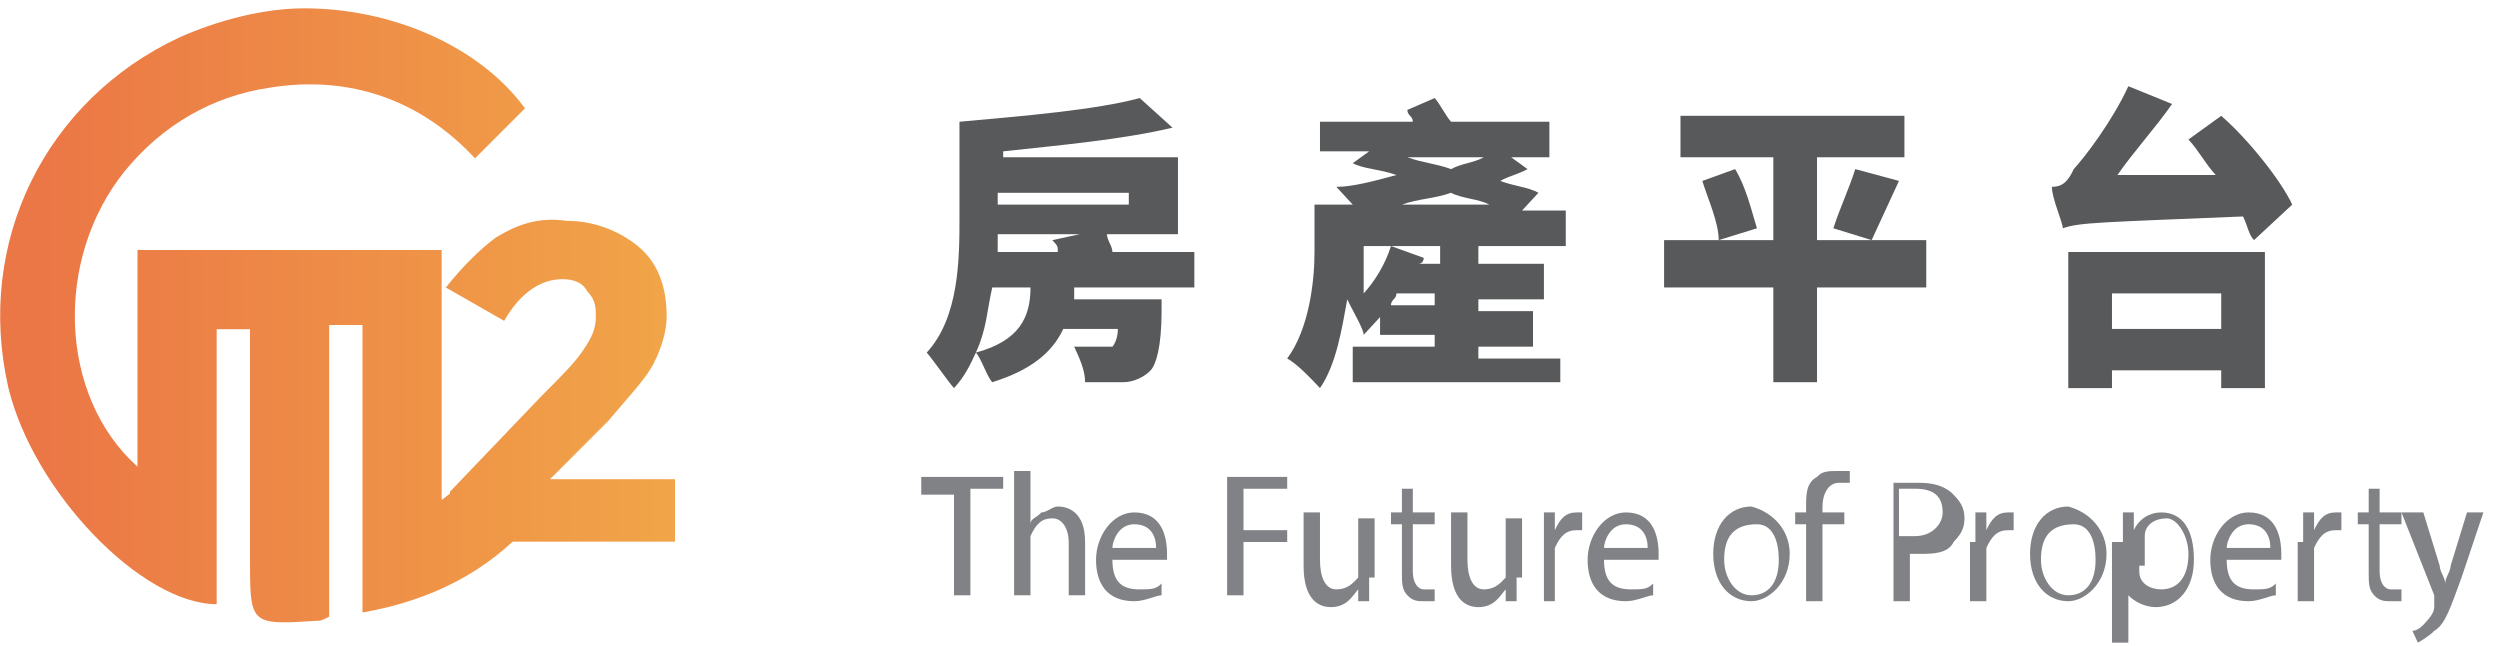
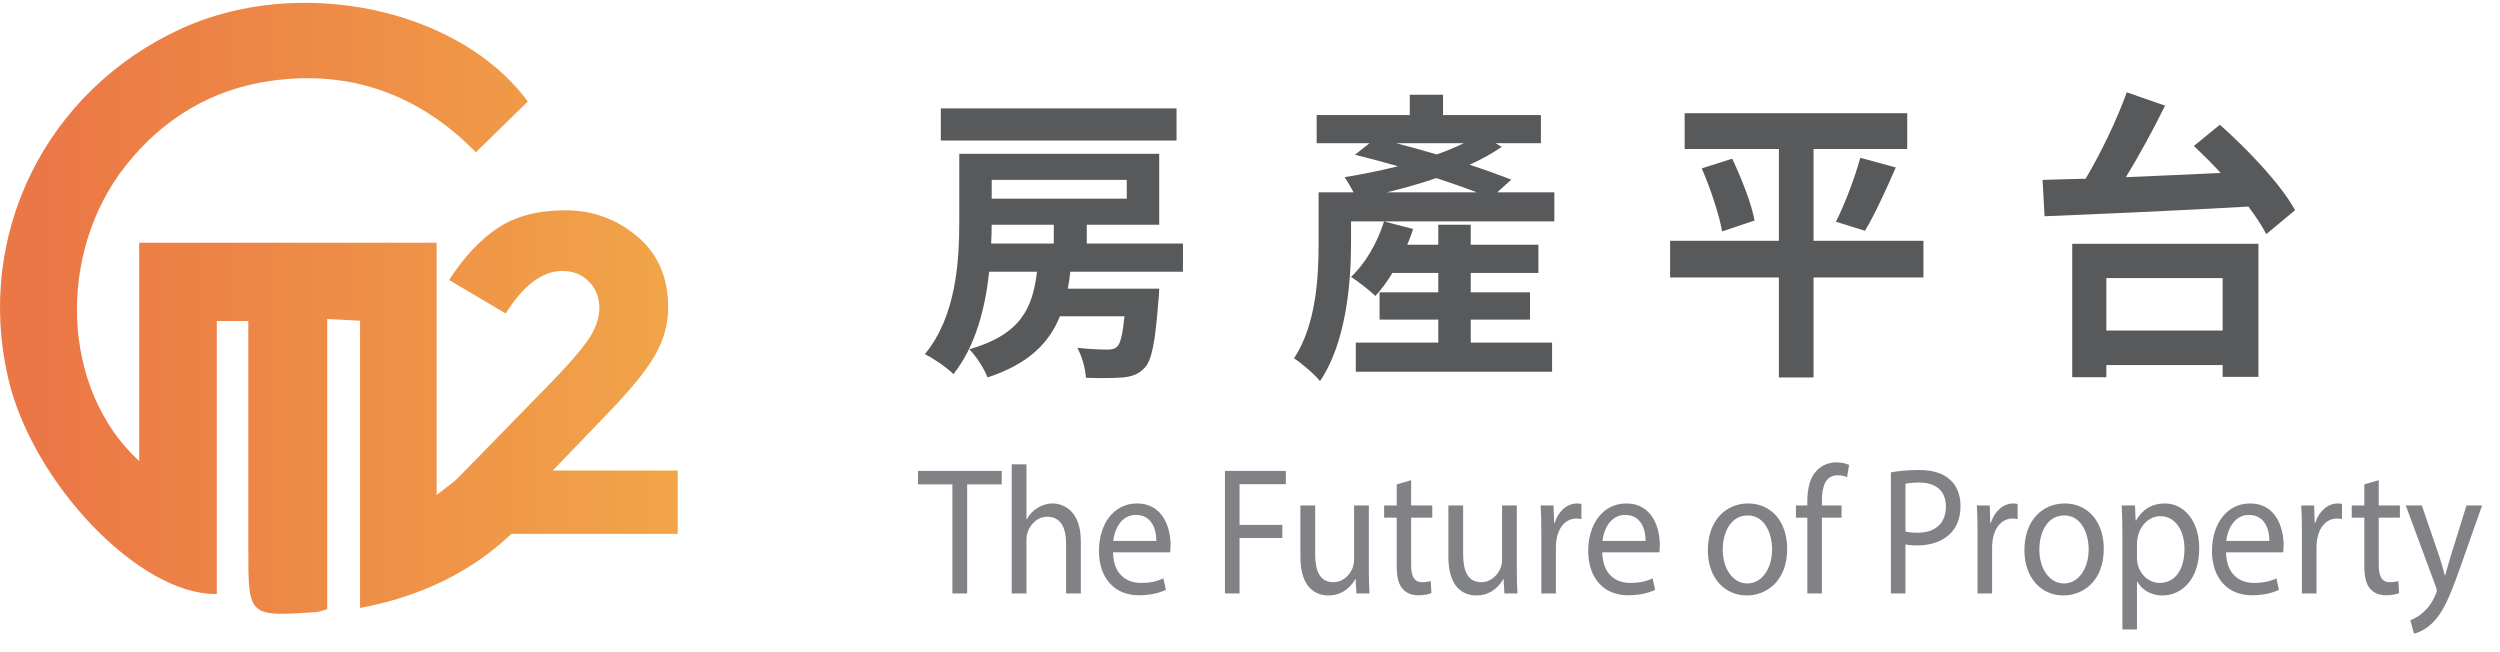
- <svg xmlns="http://www.w3.org/2000/svg" version="1.1" id="圖層_1" x="0px" y="0px" viewBox="0 0 60 15.5" style="enable-background:new 0 0 60 15.5;" xml:space="preserve">
-   <style type="text/css">
- 	.st0{fill:url(#SVGID_1_);}
- 	.st1{fill:url(#SVGID_2_);}
- 	.st2{enable-background:new    ;}
- 	.st3{fill:#58595B;}
- 	.st4{fill:#808285;}
- </style>
+ <svg xmlns="http://www.w3.org/2000/svg" width="100%" height="100%" viewBox="0 0 165 43" version="1.1" xml:space="preserve" style="fill-rule:evenodd;clip-rule:evenodd;stroke-linejoin:round;stroke-miterlimit:1.414;">
  <g>
-     <linearGradient id="SVGID_1_" gradientUnits="userSpaceOnUse" x1="0" y1="38" x2="1" y2="38" gradientTransform="matrix(15.4193 0 0 -15.4193 0.7527 593.5139)">
-       <stop offset="0" style="stop-color:#EB7646" />
-       <stop offset="1" style="stop-color:#F1A548" />
-     </linearGradient>
-     <path class="st0" d="M4.3,0.9C1.1,2.4-0.6,5.8,0.2,9.3c0.6,2.5,3.2,5.2,5,5.2V7.9H6v5.5C6,15,6,15,7.6,14.9c0.1,0,0.1,0,0.3-0.1v-7   c0.3,0,0.5,0,0.8,0v6.9c1.7-0.3,3-1,4-2.1c-0.4-0.5-0.8-0.9-1.2-1.3c-0.3,0.2-0.5,0.4-0.9,0.7V6H3.3v2.6v2.6c-1.9-1.7-2-5-0.3-7.1   c0.9-1.1,2.1-1.8,3.5-2c1.9-0.3,3.6,0.3,4.9,1.7c0.4-0.4,0.8-0.8,1.2-1.2c-1.1-1.5-3.2-2.4-5.3-2.4C6.3,0.2,5.2,0.5,4.3,0.9z" />
-     <linearGradient id="SVGID_2_" gradientUnits="userSpaceOnUse" x1="0" y1="38" x2="1" y2="38" gradientTransform="matrix(15.4193 0 0 -15.4193 0.7527 595.0448)">
-       <stop offset="0" style="stop-color:#EB7646" />
-       <stop offset="1" style="stop-color:#F1A548" />
-     </linearGradient>
-     <path class="st1" d="M11.9,5.7c-0.4,0.3-0.8,0.7-1.2,1.2l1.4,0.8c0.4-0.7,0.9-1,1.4-1c0.3,0,0.5,0.1,0.6,0.3   c0.2,0.2,0.2,0.4,0.2,0.6c0,0.3-0.1,0.5-0.3,0.8c-0.2,0.3-0.5,0.6-1,1.1l-2.2,2.3V13h5.4v-1.5h-3l1.4-1.4c0.5-0.6,0.9-1,1.1-1.4   C15.9,8.3,16,7.9,16,7.6c0-0.7-0.2-1.3-0.7-1.7c-0.5-0.4-1.1-0.6-1.7-0.6C12.9,5.2,12.4,5.4,11.9,5.7z" />
-     <g transform="matrix(1.3109,0,0,1.42066,-315.578,-257.059)">
-       <g class="st2">
-         <path class="st3" d="M260.4,185.8c0,0.1,0,0.1,0,0.2h1.6c0,0,0,0.2,0,0.2c0,0.6-0.1,0.9-0.2,1c-0.1,0.1-0.3,0.2-0.5,0.2     c-0.2,0-0.4,0-0.7,0c0-0.2-0.1-0.4-0.2-0.6c0.2,0,0.4,0,0.5,0c0.1,0,0.1,0,0.2,0c0,0,0.1-0.1,0.1-0.3h-1     c-0.2,0.4-0.6,0.7-1.3,0.9c-0.1-0.1-0.2-0.4-0.3-0.5c-0.1,0.2-0.2,0.4-0.4,0.6c-0.1-0.1-0.4-0.5-0.5-0.6c0.6-0.6,0.6-1.6,0.6-2.3     V183h0c1.2-0.1,2.5-0.2,3.3-0.4l0.6,0.5c-0.9,0.2-2.1,0.3-3.1,0.4v0.1h3.2v1.3h-1.3c0,0.1,0.1,0.2,0.1,0.3h1.5v0.6H260.4z      M258.9,185.8c-0.1,0.4-0.1,0.7-0.3,1.1c0.8-0.2,1-0.6,1-1.1H258.9z M260.1,185.2c0-0.1,0-0.1-0.1-0.2l0.5-0.1H259     c0,0.1,0,0.2,0,0.3H260.1z M259,184.2v0.2h2.4v-0.2H259z" />
-       </g>
-       <g class="st2">
-         <path class="st3" d="M269.3,186.8v0.6h-3.8v-0.6h1.5v-0.2h-1v-0.3c-0.1,0.1-0.2,0.2-0.3,0.3c0-0.1-0.2-0.4-0.3-0.6     c-0.1,0.5-0.2,1.1-0.5,1.5c-0.1-0.1-0.4-0.4-0.6-0.5c0.4-0.5,0.5-1.3,0.5-1.8v-0.8h0.7c-0.1-0.1-0.2-0.2-0.3-0.3     c0.3,0,0.7-0.1,1.1-0.2c-0.3-0.1-0.6-0.1-0.8-0.2l0.3-0.2h-0.9V183h1.7c0-0.1-0.1-0.1-0.1-0.2l0.5-0.2c0.1,0.1,0.2,0.3,0.3,0.4     h1.8v0.6h-0.7l0.3,0.2c-0.2,0.1-0.3,0.1-0.5,0.2c0.3,0.1,0.5,0.1,0.7,0.2l-0.3,0.3h0.8v0.6h-3.7v0.2c0,0.2,0,0.4,0,0.6     c0.2-0.2,0.4-0.5,0.5-0.8l0.6,0.2c0,0,0,0.1-0.1,0.1h0.4v-0.3h0.7v0.3h1.2v0.6h-1.2v0.2h1v0.6h-1v0.2H269.3z M267,186.1v-0.2     h-0.7c0,0.1-0.1,0.1-0.1,0.2H267z M268,184.4c-0.2-0.1-0.5-0.1-0.7-0.2c-0.3,0.1-0.6,0.1-0.9,0.2H268z M266.5,183.6     c0.3,0.1,0.5,0.1,0.8,0.2c0.2-0.1,0.4-0.1,0.6-0.2H266.5z" />
-       </g>
-       <g class="st2">
-         <path class="st3" d="M276,185.8h-2v1.6h-0.8v-1.6h-2v-0.8h2v-1.4h-1.7v-0.7h4.1v0.7H274v1.4h2V185.8z M272.5,183.8     c0.2,0.3,0.3,0.7,0.4,1l-0.7,0.2c0-0.3-0.2-0.7-0.3-1L272.5,183.8z M274.3,184.8c0.1-0.3,0.3-0.7,0.4-1l0.8,0.2     c-0.2,0.4-0.4,0.8-0.5,1L274.3,184.8z" />
-       </g>
-       <g class="st2">
-         <path class="st3" d="M282,185c-0.1-0.1-0.1-0.2-0.2-0.4c-2.6,0.1-3,0.1-3.3,0.2c0-0.1-0.2-0.5-0.2-0.7c0.2,0,0.3-0.1,0.4-0.3     c0.2-0.2,0.7-0.8,1-1.4l0.8,0.3c-0.3,0.4-0.7,0.8-1,1.2l1.8,0c-0.2-0.2-0.3-0.4-0.5-0.6l0.6-0.4c0.5,0.4,1.1,1.1,1.3,1.5L282,185     z M278.6,185.2h3.6v2.3h-0.8v-0.3h-2v0.3h-0.8V185.2z M279.4,185.9v0.6h2v-0.6H279.4z" />
-       </g>
-       <g class="st2">
-         <path class="st4" d="M258.2,189.3h-0.6V189h1.5v0.2h-0.6v1.8h-0.3V189.3z" />
-       </g>
-       <g class="st2">
-         <path class="st4" d="M259.3,188.9h0.3v0.9h0c0-0.1,0.1-0.1,0.2-0.2c0.1,0,0.2-0.1,0.3-0.1c0.2,0,0.5,0.1,0.5,0.6v0.9h-0.3v-0.9     c0-0.2-0.1-0.4-0.3-0.4c-0.2,0-0.3,0.1-0.4,0.3c0,0,0,0.1,0,0.1v0.9h-0.3V188.9z" />
-         <path class="st4" d="M261.1,190.4c0,0.4,0.2,0.5,0.5,0.5c0.2,0,0.3,0,0.4-0.1l0,0.2c-0.1,0-0.3,0.1-0.5,0.1     c-0.5,0-0.7-0.3-0.7-0.7c0-0.4,0.3-0.8,0.7-0.8c0.5,0,0.6,0.4,0.6,0.7c0,0.1,0,0.1,0,0.1H261.1z M261.9,190.2     c0-0.2-0.1-0.4-0.4-0.4c-0.3,0-0.4,0.3-0.4,0.4H261.9z" />
-       </g>
-       <g class="st2">
-         <path class="st4" d="M263.2,189h1.1v0.2h-0.8v0.7h0.8v0.2h-0.8v0.9h-0.3V189z" />
-       </g>
-       <g class="st2">
-         <path class="st4" d="M265.8,190.7c0,0.2,0,0.3,0,0.4h-0.2l0-0.2h0c-0.1,0.1-0.2,0.3-0.5,0.3c-0.2,0-0.5-0.1-0.5-0.7v-0.9h0.3v0.8     c0,0.3,0.1,0.5,0.3,0.5c0.2,0,0.3-0.1,0.4-0.2c0,0,0-0.1,0-0.1v-0.9h0.3V190.7z" />
-         <path class="st4" d="M266.6,189.2v0.4h0.4v0.2h-0.4v0.8c0,0.2,0.1,0.3,0.2,0.3c0.1,0,0.1,0,0.2,0l0,0.2c-0.1,0-0.1,0-0.2,0     c-0.1,0-0.2,0-0.3-0.1c-0.1-0.1-0.1-0.2-0.1-0.4v-0.8h-0.2v-0.2h0.2v-0.4L266.6,189.2z" />
-         <path class="st4" d="M268.5,190.7c0,0.2,0,0.3,0,0.4h-0.2l0-0.2h0c-0.1,0.1-0.2,0.3-0.5,0.3c-0.2,0-0.5-0.1-0.5-0.7v-0.9h0.3v0.8     c0,0.3,0.1,0.5,0.3,0.5c0.2,0,0.3-0.1,0.4-0.2c0,0,0-0.1,0-0.1v-0.9h0.3V190.7z" />
-       </g>
-       <g class="st2">
-         <path class="st4" d="M269,190.1c0-0.2,0-0.3,0-0.5h0.2l0,0.3h0c0.1-0.2,0.2-0.3,0.4-0.3c0,0,0.1,0,0.1,0v0.3c0,0-0.1,0-0.1,0     c-0.2,0-0.3,0.1-0.4,0.3c0,0,0,0.1,0,0.1v0.8H269V190.1z" />
-       </g>
-       <g class="st2">
-         <path class="st4" d="M270.1,190.4c0,0.4,0.2,0.5,0.5,0.5c0.2,0,0.3,0,0.4-0.1l0,0.2c-0.1,0-0.3,0.1-0.5,0.1     c-0.5,0-0.7-0.3-0.7-0.7c0-0.4,0.3-0.8,0.7-0.8c0.5,0,0.6,0.4,0.6,0.7c0,0.1,0,0.1,0,0.1H270.1z M270.9,190.2     c0-0.2-0.1-0.4-0.4-0.4c-0.3,0-0.4,0.3-0.4,0.4H270.9z" />
-         <path class="st4" d="M273.5,190.3c0,0.5-0.4,0.8-0.7,0.8c-0.4,0-0.7-0.3-0.7-0.8c0-0.5,0.3-0.8,0.7-0.8     C273.2,189.6,273.5,189.9,273.5,190.3z M272.3,190.4c0,0.3,0.2,0.6,0.5,0.6c0.3,0,0.5-0.2,0.5-0.6c0-0.3-0.1-0.6-0.4-0.6     C272.4,189.8,272.3,190.1,272.3,190.4z" />
-         <path class="st4" d="M273.8,191.1v-1.3h-0.2v-0.2h0.2v-0.1c0-0.2,0-0.4,0.2-0.5c0.1-0.1,0.2-0.1,0.4-0.1c0.1,0,0.2,0,0.2,0l0,0.2     c0,0-0.1,0-0.2,0c-0.2,0-0.3,0.2-0.3,0.4v0.1h0.4v0.2h-0.4v1.3H273.8z" />
-       </g>
-       <g class="st2">
-         <path class="st4" d="M275.4,189.1c0.1,0,0.3,0,0.5,0c0.3,0,0.5,0.1,0.6,0.2c0.1,0.1,0.2,0.2,0.2,0.4c0,0.2-0.1,0.3-0.2,0.4     c-0.1,0.2-0.4,0.2-0.6,0.2c-0.1,0-0.2,0-0.2,0v0.8h-0.3V189.1z M275.6,190c0.1,0,0.1,0,0.2,0c0.3,0,0.5-0.2,0.5-0.4     c0-0.3-0.2-0.4-0.5-0.4c-0.1,0-0.2,0-0.3,0V190z" />
-       </g>
-       <g class="st2">
-         <path class="st4" d="M276.9,190.1c0-0.2,0-0.3,0-0.5h0.2l0,0.3h0c0.1-0.2,0.2-0.3,0.4-0.3c0,0,0.1,0,0.1,0v0.3c0,0-0.1,0-0.1,0     c-0.2,0-0.3,0.1-0.4,0.3c0,0,0,0.1,0,0.1v0.8h-0.3V190.1z" />
-       </g>
-       <g class="st2">
-         <path class="st4" d="M279.3,190.3c0,0.5-0.4,0.8-0.7,0.8c-0.4,0-0.7-0.3-0.7-0.8c0-0.5,0.3-0.8,0.7-0.8     C279,189.6,279.3,189.9,279.3,190.3z M278.1,190.4c0,0.3,0.2,0.6,0.5,0.6c0.3,0,0.5-0.2,0.5-0.6c0-0.3-0.1-0.6-0.4-0.6     C278.2,189.8,278.1,190.1,278.1,190.4z" />
-         <path class="st4" d="M279.6,190.1c0-0.2,0-0.3,0-0.5h0.2l0,0.3h0c0.1-0.2,0.3-0.3,0.5-0.3c0.4,0,0.6,0.3,0.6,0.8     c0,0.5-0.3,0.8-0.7,0.8c-0.2,0-0.4-0.1-0.5-0.2h0v0.8h-0.3V190.1z M279.9,190.5c0,0,0,0.1,0,0.1c0,0.2,0.2,0.3,0.4,0.3     c0.3,0,0.5-0.2,0.5-0.6c0-0.3-0.2-0.6-0.4-0.6c-0.2,0-0.4,0.1-0.4,0.3c0,0,0,0.1,0,0.1V190.5z" />
-         <path class="st4" d="M281.5,190.4c0,0.4,0.2,0.5,0.5,0.5c0.2,0,0.3,0,0.4-0.1l0,0.2c-0.1,0-0.3,0.1-0.5,0.1     c-0.5,0-0.7-0.3-0.7-0.7c0-0.4,0.3-0.8,0.7-0.8c0.5,0,0.6,0.4,0.6,0.7c0,0.1,0,0.1,0,0.1H281.5z M282.3,190.2     c0-0.2-0.1-0.4-0.4-0.4c-0.3,0-0.4,0.3-0.4,0.4H282.3z" />
-       </g>
-       <g class="st2">
-         <path class="st4" d="M282.9,190.1c0-0.2,0-0.3,0-0.5h0.2l0,0.3h0c0.1-0.2,0.2-0.3,0.4-0.3c0,0,0.1,0,0.1,0v0.3c0,0-0.1,0-0.1,0     c-0.2,0-0.3,0.1-0.4,0.3c0,0,0,0.1,0,0.1v0.8h-0.3V190.1z" />
-       </g>
-       <g class="st2">
-         <path class="st4" d="M284.3,189.2v0.4h0.4v0.2h-0.4v0.8c0,0.2,0.1,0.3,0.2,0.3c0.1,0,0.1,0,0.2,0l0,0.2c-0.1,0-0.1,0-0.2,0     c-0.1,0-0.2,0-0.3-0.1c-0.1-0.1-0.1-0.2-0.1-0.4v-0.8h-0.2v-0.2h0.2v-0.4L284.3,189.2z" />
-         <path class="st4" d="M285.1,189.6l0.3,0.9c0,0.1,0.1,0.2,0.1,0.3h0c0-0.1,0.1-0.2,0.1-0.3l0.3-0.9h0.3l-0.4,1.1     c-0.2,0.5-0.3,0.8-0.5,0.9c-0.1,0.1-0.3,0.2-0.3,0.2l-0.1-0.2c0.1,0,0.2-0.1,0.2-0.1c0.1-0.1,0.2-0.2,0.2-0.3c0,0,0,0,0-0.1     c0,0,0,0,0-0.1l-0.6-1.4H285.1z" />
-       </g>
+     <path d="M11.886,1.925c-8.88,4.11 -13.543,13.574 -11.348,23.033c1.608,6.928 8.687,14.347 13.771,14.245l0,-18.015l2.08,0l0,15.099c0,4.412 0.001,4.413 4.485,4.113c0.16,-0.01 0.316,-0.081 0.721,-0.191l0,-19.153c0.849,0.044 1.439,0.073 2.169,0.11l0,18.96c4.549,-0.849 8.212,-2.845 10.933,-5.859c-1.2,-1.316 -2.243,-2.459 -3.286,-3.602c-0.729,0.564 -1.485,1.147 -2.594,2.006l0,-16.65l-19.63,0l0,7.194l0,7.218c-5.185,-4.757 -5.451,-13.783 -0.853,-19.55c2.455,-3.078 5.654,-4.995 9.536,-5.547c5.301,-0.754 9.852,0.943 13.537,4.714c1.218,-1.19 2.328,-2.275 3.43,-3.353c-3.078,-4.159 -8.875,-6.51 -14.709,-6.51c-2.842,0 -5.694,0.558 -8.242,1.738Z" style="fill:url(#_Linear1);fill-rule:nonzero;" />
+     <path d="M32.854,15.047c-1.165,0.776 -2.236,1.92 -3.212,3.433l3.734,2.211c1.175,-1.871 2.42,-2.807 3.734,-2.807c0.716,0 1.304,0.234 1.762,0.701c0.458,0.469 0.687,1.051 0.687,1.747c0,0.697 -0.265,1.419 -0.792,2.166c-0.526,0.747 -1.408,1.748 -2.642,3.002l-6.124,6.273l0,3.464l14.726,0l0,-4.181l-8.244,0l3.763,-3.913c1.473,-1.533 2.484,-2.792 3.032,-3.779c0.548,-0.985 0.822,-2.016 0.822,-3.091c0,-1.971 -0.682,-3.529 -2.047,-4.674c-1.364,-1.145 -2.947,-1.718 -4.749,-1.718c-1.801,0 -3.285,0.389 -4.45,1.166Z" style="fill:url(#_Linear2);fill-rule:nonzero;" />
+     <g>
+       <path d="M77.652,7.153l-15.558,0l0,2.12l15.558,0l0,-2.12Zm-8.102,7.68l0,1.24l-4.134,0c0.019,-0.42 0.037,-0.84 0.037,-1.24l4.097,0Zm4.817,-2.96l0,1.24l-8.914,0l0,-1.24l8.914,0Zm3.709,6.06l0,-1.86l-6.348,0l0,-1.24l4.78,0l0,-4.68l-13.196,0l0,4.44c0,2.66 -0.203,6.28 -2.27,8.78c0.536,0.26 1.477,0.9 1.883,1.32c1.458,-1.82 2.104,-4.36 2.362,-6.76l3.156,0c-0.295,2.42 -1.071,4.14 -4.466,5.12c0.443,0.44 0.996,1.3 1.199,1.86c2.713,-0.9 4.06,-2.26 4.78,-4.04l4.263,0c-0.129,1.22 -0.277,1.8 -0.48,2c-0.166,0.16 -0.35,0.2 -0.646,0.2c-0.35,0 -1.162,-0.02 -1.993,-0.12c0.314,0.56 0.536,1.38 0.572,1.98c0.979,0.04 1.92,0.02 2.436,-0.02c0.573,-0.06 1.052,-0.2 1.458,-0.66c0.462,-0.5 0.683,-1.74 0.886,-4.36c0.037,-0.28 0.056,-0.84 0.056,-0.84l-6.035,0c0.074,-0.36 0.129,-0.74 0.166,-1.12l7.437,0Z" style="fill:#58595b;fill-rule:nonzero;" />
+       <path d="M94.927,18.013l0,1.28l-3.876,0l0,1.8l3.876,0l0,1.52l-5.444,0l0,1.92l12.955,0l0,-1.92l-5.37,0l0,-1.52l3.912,0l0,-1.8l-3.912,0l0,-1.28l4.466,0l0,-1.86l-4.466,0l0,-1.32l-2.141,0l0,1.32l-2.049,0c0.148,-0.34 0.277,-0.7 0.388,-1.04l-1.919,-0.5c-0.443,1.42 -1.237,2.78 -2.178,3.66c0.461,0.3 1.236,0.9 1.606,1.26c0.387,-0.42 0.775,-0.94 1.125,-1.52l3.027,0Zm-3.396,-5.32c1.089,-0.26 2.215,-0.58 3.267,-0.94c0.978,0.32 1.882,0.64 2.676,0.94l-5.943,0Zm5.075,-3.24c-0.535,0.26 -1.144,0.52 -1.79,0.74c-0.886,-0.26 -1.79,-0.52 -2.657,-0.74l4.447,0Zm5.98,3.24l-3.765,0l0.923,-0.84c-0.776,-0.3 -1.717,-0.64 -2.75,-0.98c0.793,-0.36 1.513,-0.76 2.122,-1.18l-0.406,-0.24l2.99,0l0,-1.86l-6.459,0l0,-1.34l-2.197,0l0,1.34l-6.145,0l0,1.86l3.488,0l-0.96,0.76c0.905,0.22 1.864,0.48 2.842,0.76c-1.199,0.3 -2.417,0.54 -3.525,0.72c0.167,0.24 0.406,0.64 0.591,1l-2.307,0l0,3.34c0,2.22 -0.147,5.38 -1.624,7.62c0.462,0.28 1.366,1.06 1.716,1.5c1.717,-2.52 2.049,-6.46 2.049,-9.1l0,-1.44l13.417,0l0,-1.92Z" style="fill:#58595b;fill-rule:nonzero;" />
+       <path d="M126.947,15.893l-7.252,0l0,-6.06l6.182,0l0,-2.36l-14.69,0l0,2.36l6.219,0l0,6.06l-7.179,0l0,2.42l7.179,0l0,6.6l2.289,0l0,-6.6l7.252,0l0,-2.42Zm-14.634,-4.78c0.59,1.34 1.162,3.1 1.347,4.16l2.141,-0.72c-0.203,-1.12 -0.868,-2.8 -1.477,-4.08l-2.011,0.64Zm10.777,4.12c0.609,-1.02 1.366,-2.64 2.03,-4.18l-2.344,-0.64c-0.35,1.3 -1.015,3.06 -1.605,4.22l1.919,0.6Z" style="fill:#58595b;fill-rule:nonzero;" />
+       <path d="M146.695,18.353l0,3.46l-7.677,0l0,-3.46l7.677,0Zm-9.928,6.54l2.251,0l0,-0.8l7.677,0l0,0.78l2.362,0l0,-8.78l-12.29,0l0,8.8Zm8.027,-15.26c0.572,0.54 1.181,1.14 1.772,1.78c-2.122,0.1 -4.263,0.2 -6.256,0.28c0.886,-1.46 1.808,-3.14 2.584,-4.72l-2.529,-0.88c-0.627,1.76 -1.679,3.96 -2.713,5.7c-1.033,0.02 -1.993,0.06 -2.842,0.08l0.129,2.4c3.433,-0.14 8.582,-0.36 13.454,-0.64c0.498,0.66 0.904,1.28 1.181,1.82l1.901,-1.58c-0.941,-1.72 -3.137,-4.02 -4.964,-5.64l-1.717,1.4Z" style="fill:#58595b;fill-rule:nonzero;" />
+       <path d="M62.858,39.168l0.975,0l0,-7.2l2.281,0l0,-0.888l-5.526,0l0,0.888l2.27,0l0,7.2Z" style="fill:#808285;fill-rule:nonzero;" />
+       <path d="M66.773,39.168l0.974,0l0,-3.504c0,-0.204 0.011,-0.36 0.067,-0.504c0.177,-0.576 0.675,-1.056 1.306,-1.056c0.919,0 1.24,0.792 1.24,1.728l0,3.336l0.975,0l0,-3.456c0,-2.004 -1.152,-2.484 -1.872,-2.484c-0.365,0 -0.708,0.12 -0.996,0.3c-0.299,0.18 -0.543,0.444 -0.698,0.744l-0.022,0l0,-3.624l-0.974,0l0,8.52Z" style="fill:#808285;fill-rule:nonzero;" />
+       <path d="M77.226,36.456c0.011,-0.108 0.033,-0.276 0.033,-0.492c0,-1.068 -0.465,-2.736 -2.215,-2.736c-1.561,0 -2.513,1.38 -2.513,3.132c0,1.752 0.985,2.928 2.635,2.928c0.853,0 1.439,-0.192 1.783,-0.36l-0.166,-0.756c-0.366,0.168 -0.787,0.3 -1.484,0.3c-0.975,0 -1.816,-0.588 -1.838,-2.016l3.765,0Zm-3.754,-0.756c0.077,-0.732 0.509,-1.716 1.495,-1.716c1.096,0 1.362,1.044 1.351,1.716l-2.846,0Z" style="fill:#808285;fill-rule:nonzero;" />
+       <path d="M80.846,39.168l0.964,0l0,-3.66l2.823,0l0,-0.864l-2.823,0l0,-2.688l3.056,0l0,-0.876l-4.02,0l0,8.088Z" style="fill:#808285;fill-rule:nonzero;" />
+       <path d="M90.344,33.36l-0.974,0l0,3.564c0,0.192 -0.033,0.384 -0.089,0.54c-0.177,0.468 -0.631,0.96 -1.284,0.96c-0.886,0 -1.196,-0.744 -1.196,-1.848l0,-3.216l-0.975,0l0,3.396c0,2.04 1.008,2.544 1.85,2.544c0.952,0 1.517,-0.612 1.771,-1.08l0.022,0l0.056,0.948l0.863,0c-0.033,-0.456 -0.044,-0.984 -0.044,-1.584l0,-4.224Z" style="fill:#808285;fill-rule:nonzero;" />
+       <path d="M92.182,31.968l0,1.392l-0.83,0l0,0.804l0.83,0l0,3.168c0,0.684 0.1,1.2 0.377,1.512c0.232,0.288 0.598,0.444 1.052,0.444c0.376,0 0.675,-0.06 0.863,-0.144l-0.044,-0.792c-0.122,0.036 -0.31,0.072 -0.565,0.072c-0.542,0 -0.73,-0.408 -0.73,-1.128l0,-3.132l1.395,0l0,-0.804l-1.395,0l0,-1.668l-0.953,0.276Z" style="fill:#808285;fill-rule:nonzero;" />
+       <path d="M100.11,33.36l-0.974,0l0,3.564c0,0.192 -0.033,0.384 -0.089,0.54c-0.177,0.468 -0.631,0.96 -1.284,0.96c-0.886,0 -1.196,-0.744 -1.196,-1.848l0,-3.216l-0.974,0l0,3.396c0,2.04 1.007,2.544 1.849,2.544c0.952,0 1.517,-0.612 1.772,-1.08l0.022,0l0.055,0.948l0.864,0c-0.033,-0.456 -0.045,-0.984 -0.045,-1.584l0,-4.224Z" style="fill:#808285;fill-rule:nonzero;" />
+       <path d="M101.727,39.168l0.963,0l0,-3.096c0,-0.18 0.023,-0.348 0.045,-0.492c0.133,-0.792 0.62,-1.356 1.306,-1.356c0.133,0 0.233,0.012 0.332,0.036l0,-0.996c-0.088,-0.024 -0.166,-0.036 -0.276,-0.036c-0.654,0 -1.24,0.492 -1.484,1.272l-0.044,0l-0.034,-1.14l-0.852,0c0.033,0.54 0.044,1.128 0.044,1.812l0,3.996Z" style="fill:#808285;fill-rule:nonzero;" />
+       <path d="M109.517,36.456c0.011,-0.108 0.033,-0.276 0.033,-0.492c0,-1.068 -0.465,-2.736 -2.215,-2.736c-1.561,0 -2.513,1.38 -2.513,3.132c0,1.752 0.985,2.928 2.635,2.928c0.853,0 1.44,-0.192 1.783,-0.36l-0.166,-0.756c-0.365,0.168 -0.786,0.3 -1.484,0.3c-0.974,0 -1.816,-0.588 -1.838,-2.016l3.765,0Zm-3.754,-0.756c0.078,-0.732 0.509,-1.716 1.495,-1.716c1.096,0 1.362,1.044 1.351,1.716l-2.846,0Z" style="fill:#808285;fill-rule:nonzero;" />
+       <path d="M115.374,33.228c-1.483,0 -2.657,1.14 -2.657,3.084c0,1.836 1.118,2.988 2.569,2.988c1.295,0 2.668,-0.936 2.668,-3.084c0,-1.776 -1.04,-2.988 -2.58,-2.988Zm-0.022,0.792c1.152,0 1.606,1.248 1.606,2.232c0,1.308 -0.698,2.256 -1.628,2.256c-0.952,0 -1.628,-0.96 -1.628,-2.232c0,-1.104 0.499,-2.256 1.65,-2.256Z" style="fill:#808285;fill-rule:nonzero;" />
+       <path d="M120.246,39.168l0,-5.004l1.296,0l0,-0.804l-1.296,0l0,-0.312c0,-0.888 0.211,-1.68 1.041,-1.68c0.277,0 0.476,0.06 0.62,0.132l0.133,-0.816c-0.188,-0.084 -0.487,-0.168 -0.83,-0.168c-0.454,0 -0.941,0.156 -1.307,0.54c-0.454,0.468 -0.62,1.212 -0.62,2.028l0,0.276l-0.753,0l0,0.804l0.753,0l0,5.004l0.963,0Z" style="fill:#808285;fill-rule:nonzero;" />
+       <path d="M124.797,39.168l0.964,0l0,-3.24c0.221,0.06 0.487,0.072 0.775,0.072c0.941,0 1.772,-0.3 2.281,-0.888c0.376,-0.42 0.576,-0.996 0.576,-1.728c0,-0.72 -0.244,-1.308 -0.654,-1.692c-0.443,-0.432 -1.14,-0.672 -2.092,-0.672c-0.775,0 -1.384,0.072 -1.85,0.156l0,7.992Zm0.964,-7.236c0.166,-0.048 0.487,-0.084 0.908,-0.084c1.063,0 1.76,0.516 1.76,1.584c0,1.116 -0.708,1.728 -1.871,1.728c-0.321,0 -0.587,-0.024 -0.797,-0.084l0,-3.144Z" style="fill:#808285;fill-rule:nonzero;" />
+       <path d="M130.517,39.168l0.963,0l0,-3.096c0,-0.18 0.022,-0.348 0.044,-0.492c0.133,-0.792 0.62,-1.356 1.307,-1.356c0.133,0 0.232,0.012 0.332,0.036l0,-0.996c-0.089,-0.024 -0.166,-0.036 -0.277,-0.036c-0.653,0 -1.24,0.492 -1.484,1.272l-0.044,0l-0.033,-1.14l-0.853,0c0.034,0.54 0.045,1.128 0.045,1.812l0,3.996Z" style="fill:#808285;fill-rule:nonzero;" />
+       <path d="M136.269,33.228c-1.484,0 -2.658,1.14 -2.658,3.084c0,1.836 1.119,2.988 2.569,2.988c1.296,0 2.669,-0.936 2.669,-3.084c0,-1.776 -1.041,-2.988 -2.58,-2.988Zm-0.022,0.792c1.151,0 1.605,1.248 1.605,2.232c0,1.308 -0.697,2.256 -1.627,2.256c-0.953,0 -1.628,-0.96 -1.628,-2.232c0,-1.104 0.498,-2.256 1.65,-2.256Z" style="fill:#808285;fill-rule:nonzero;" />
+       <path d="M140.078,41.544l0.963,0l0,-3.156l0.023,0c0.321,0.576 0.941,0.912 1.649,0.912c1.263,0 2.436,-1.032 2.436,-3.12c0,-1.764 -0.974,-2.952 -2.27,-2.952c-0.874,0 -1.505,0.42 -1.904,1.128l-0.022,0l-0.044,-0.996l-0.875,0c0.022,0.552 0.044,1.152 0.044,1.896l0,6.288Zm0.963,-5.736c0,-0.144 0.034,-0.3 0.067,-0.432c0.188,-0.792 0.808,-1.308 1.473,-1.308c1.029,0 1.594,0.996 1.594,2.16c0,1.332 -0.598,2.244 -1.628,2.244c-0.697,0 -1.284,-0.504 -1.461,-1.236c-0.022,-0.132 -0.045,-0.276 -0.045,-0.432l0,-0.996Z" style="fill:#808285;fill-rule:nonzero;" />
+       <path d="M150.686,36.456c0.011,-0.108 0.033,-0.276 0.033,-0.492c0,-1.068 -0.465,-2.736 -2.214,-2.736c-1.562,0 -2.514,1.38 -2.514,3.132c0,1.752 0.985,2.928 2.635,2.928c0.853,0 1.44,-0.192 1.783,-0.36l-0.166,-0.756c-0.365,0.168 -0.786,0.3 -1.484,0.3c-0.974,0 -1.816,-0.588 -1.838,-2.016l3.765,0Zm-3.754,-0.756c0.078,-0.732 0.51,-1.716 1.495,-1.716c1.096,0 1.362,1.044 1.351,1.716l-2.846,0Z" style="fill:#808285;fill-rule:nonzero;" />
+       <path d="M151.926,39.168l0.963,0l0,-3.096c0,-0.18 0.023,-0.348 0.045,-0.492c0.133,-0.792 0.62,-1.356 1.306,-1.356c0.133,0 0.233,0.012 0.332,0.036l0,-0.996c-0.088,-0.024 -0.166,-0.036 -0.276,-0.036c-0.654,0 -1.241,0.492 -1.484,1.272l-0.044,0l-0.034,-1.14l-0.852,0c0.033,0.54 0.044,1.128 0.044,1.812l0,3.996Z" style="fill:#808285;fill-rule:nonzero;" />
+       <path d="M156.045,31.968l0,1.392l-0.83,0l0,0.804l0.83,0l0,3.168c0,0.684 0.1,1.2 0.377,1.512c0.232,0.288 0.598,0.444 1.052,0.444c0.376,0 0.675,-0.06 0.863,-0.144l-0.044,-0.792c-0.122,0.036 -0.31,0.072 -0.565,0.072c-0.542,0 -0.731,-0.408 -0.731,-1.128l0,-3.132l1.396,0l0,-0.804l-1.396,0l0,-1.668l-0.952,0.276Z" style="fill:#808285;fill-rule:nonzero;" />
+       <path d="M158.78,33.36l1.982,5.352c0.045,0.132 0.067,0.216 0.067,0.276c0,0.06 -0.034,0.144 -0.078,0.252c-0.221,0.54 -0.553,0.948 -0.819,1.176c-0.288,0.264 -0.609,0.432 -0.853,0.516l0.244,0.888c0.243,-0.048 0.719,-0.228 1.196,-0.684c0.664,-0.624 1.14,-1.644 1.838,-3.636l1.461,-4.14l-1.029,0l-1.063,3.408c-0.133,0.42 -0.244,0.864 -0.344,1.212l-0.022,0c-0.088,-0.348 -0.221,-0.804 -0.343,-1.188l-1.174,-3.432l-1.063,0Z" style="fill:#808285;fill-rule:nonzero;" />
    </g>
  </g>
+   <defs>
+     <linearGradient id="_Linear1" x1="0" y1="0" x2="1" y2="0" gradientUnits="userSpaceOnUse" gradientTransform="matrix(42.403,0,0,42.403,2.06985,20.3491)">
+       <stop offset="0" style="stop-color:#eb7646;stop-opacity:1" />
+       <stop offset="1" style="stop-color:#f1a548;stop-opacity:1" />
+     </linearGradient>
+     <linearGradient id="_Linear2" x1="0" y1="0" x2="1" y2="0" gradientUnits="userSpaceOnUse" gradientTransform="matrix(42.403,0,0,42.403,2.06985,24.5591)">
+       <stop offset="0" style="stop-color:#eb7646;stop-opacity:1" />
+       <stop offset="1" style="stop-color:#f1a548;stop-opacity:1" />
+     </linearGradient>
+   </defs>
</svg>
